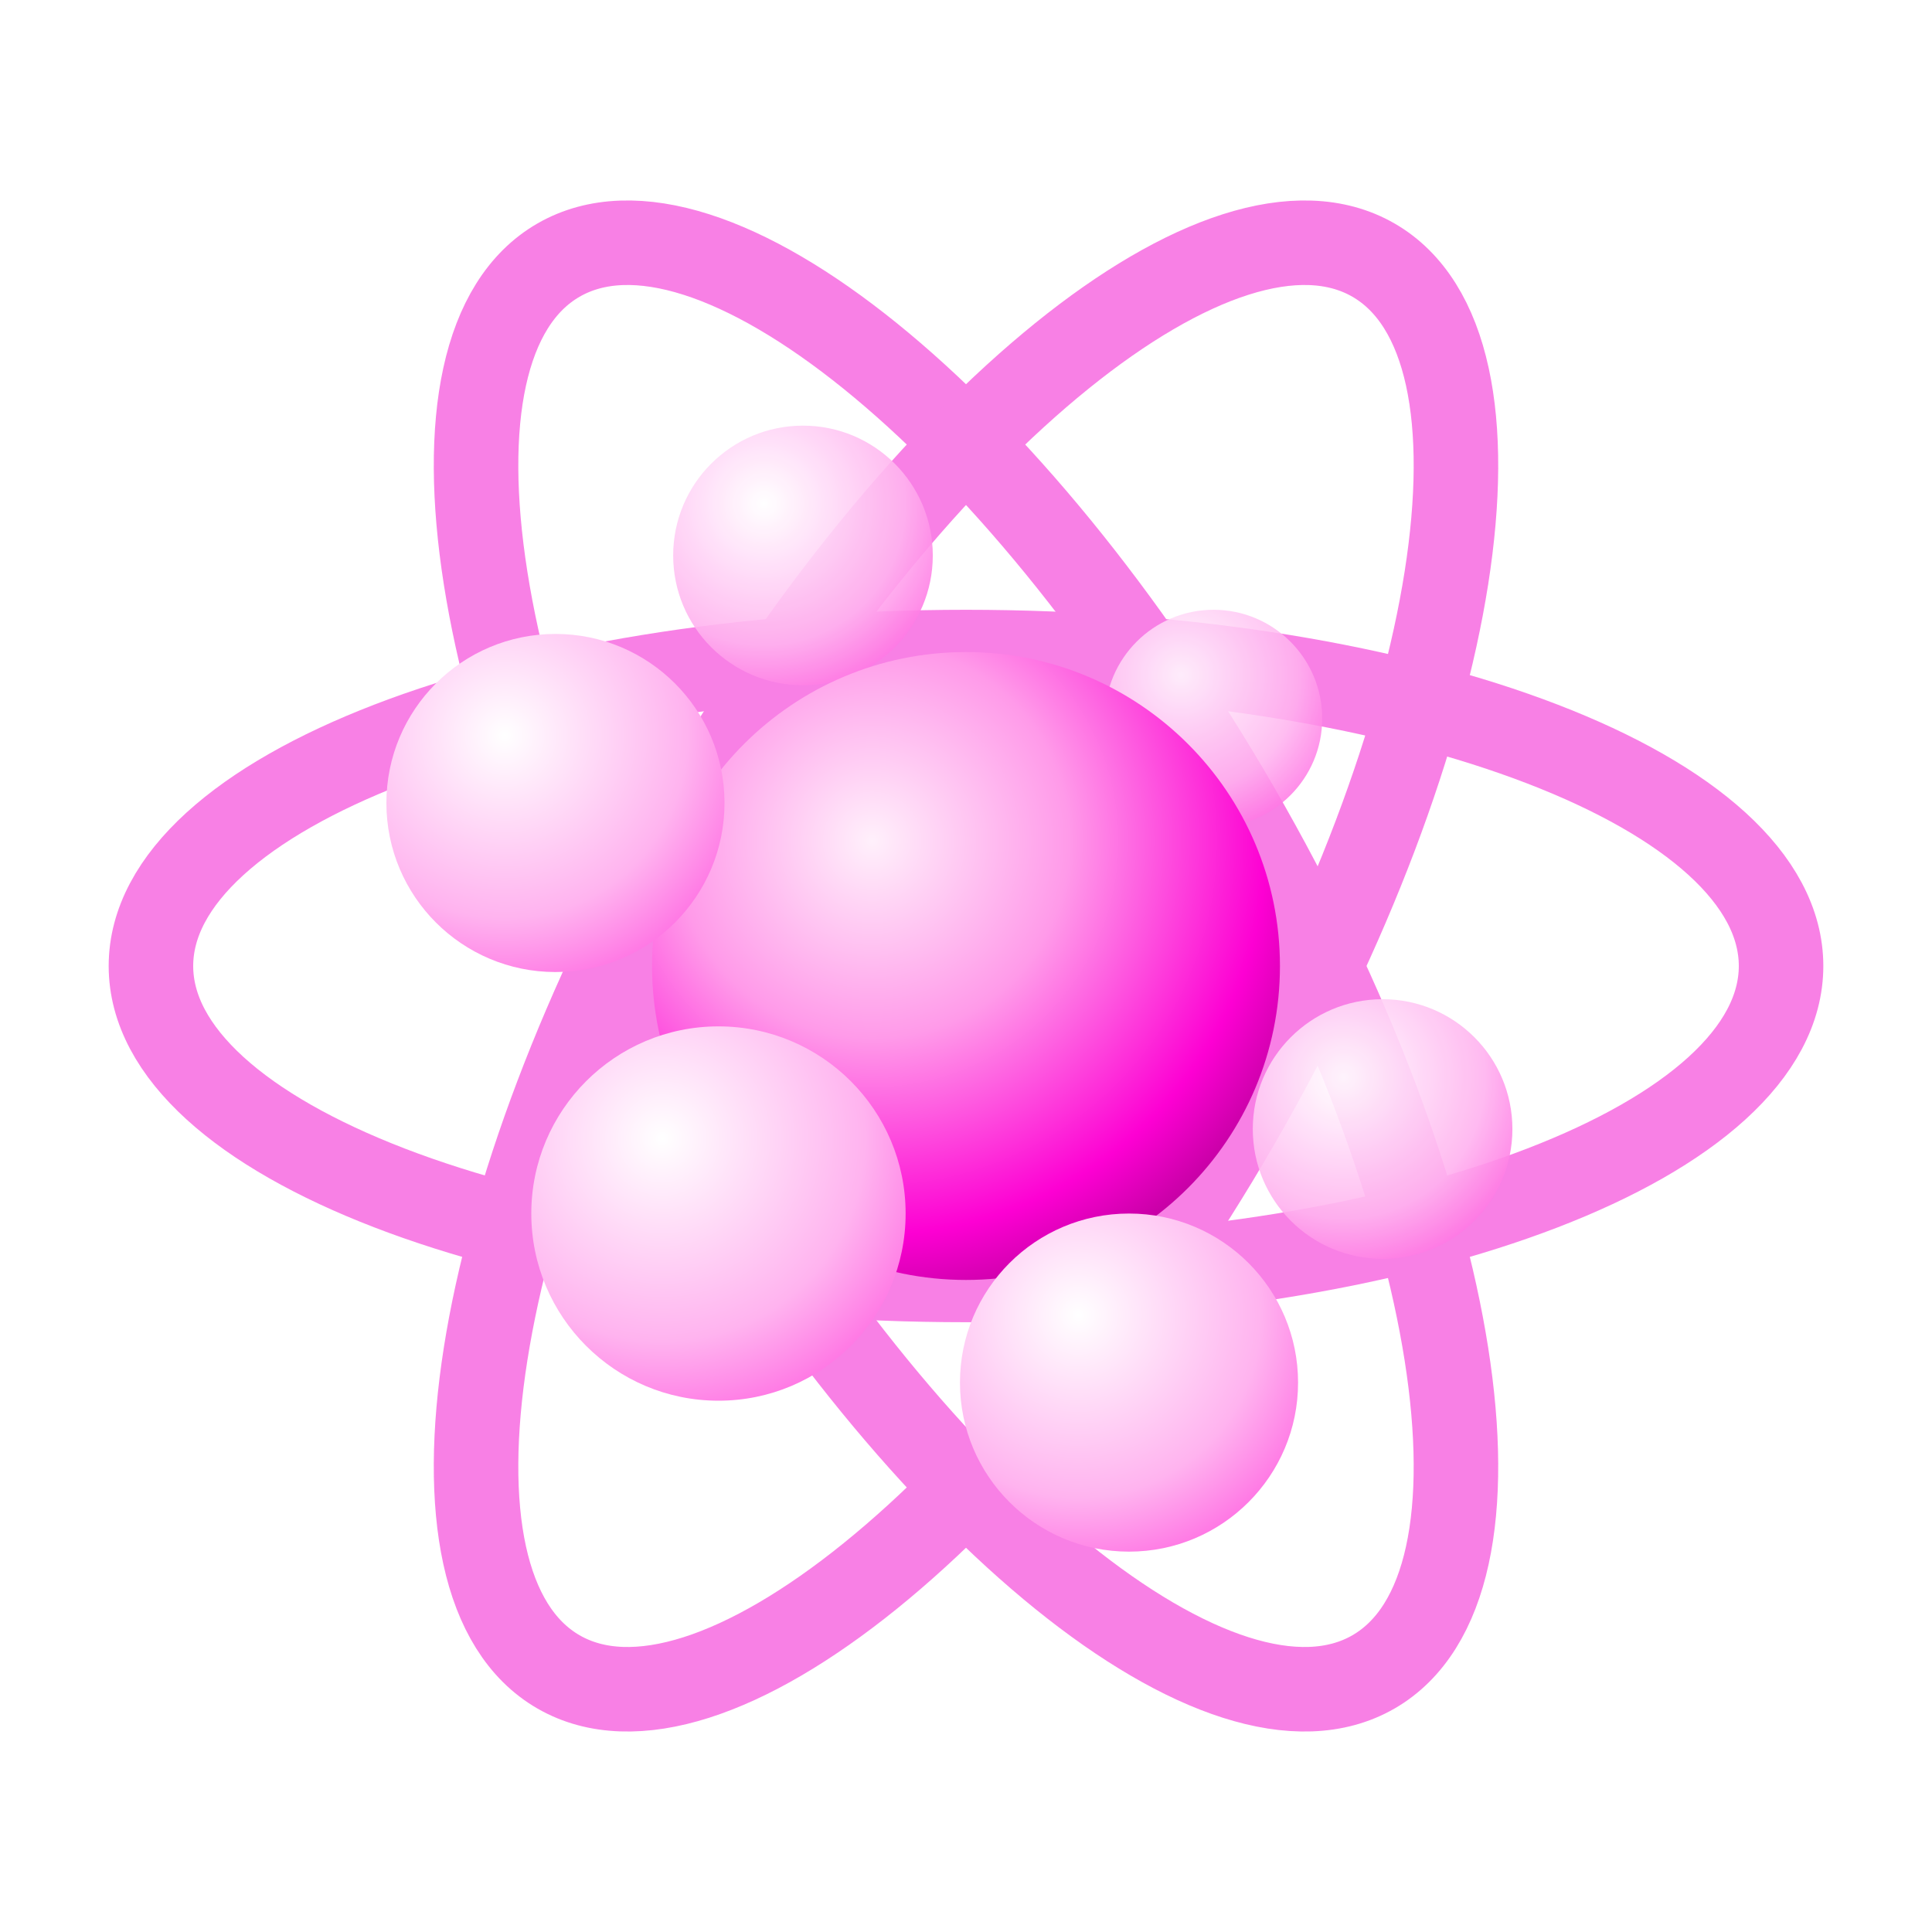
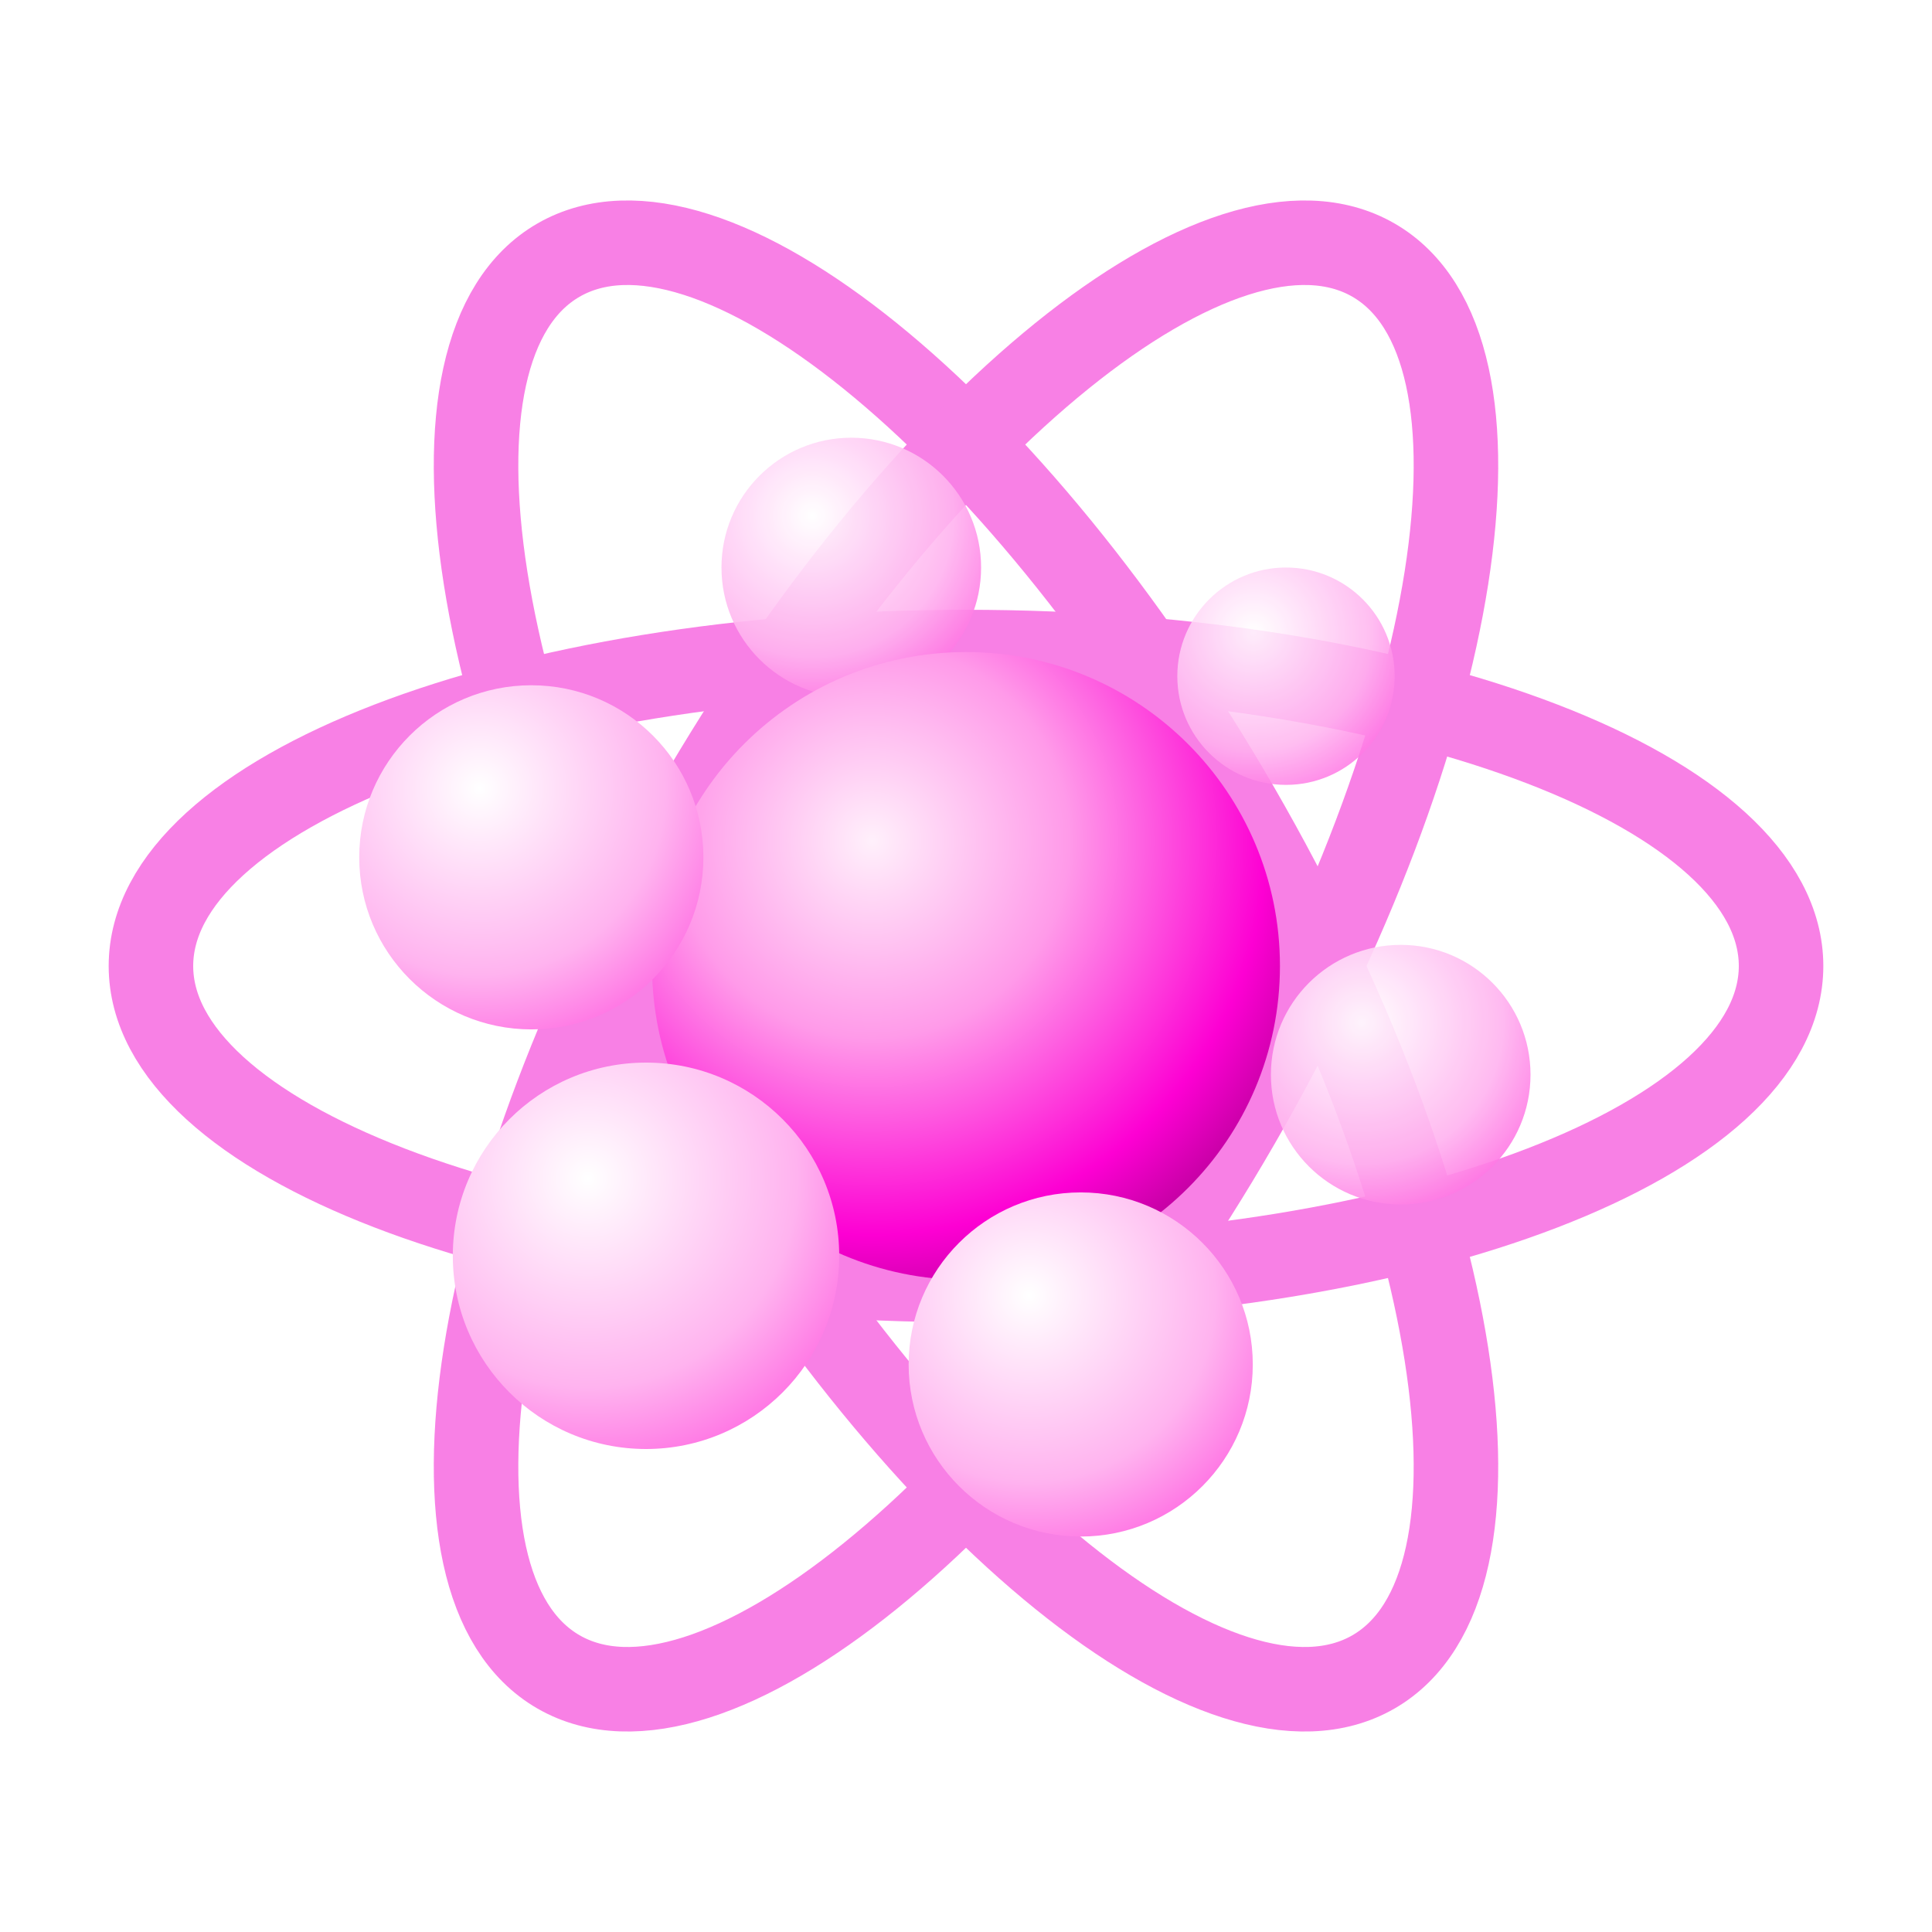
<svg xmlns="http://www.w3.org/2000/svg" viewBox="0 0 32 32">
  <defs>
    <radialGradient id="n" cx="0.35" cy="0.3" r="0.9">
      <stop offset="0" stop-color="#fff0fb" />
      <stop offset="0.35" stop-color="#ff9ae9" />
      <stop offset="0.7" stop-color="#fd00d3" />
      <stop offset="1" stop-color="#86006f" />
    </radialGradient>
    <radialGradient id="e" cx="0.35" cy="0.3" r="0.9">
      <stop offset="0" stop-color="#ffffff" />
      <stop offset="0.6" stop-color="#ffb3ef" />
      <stop offset="1" stop-color="#ff4fdd" />
    </radialGradient>
  </defs>
  <g fill="none" stroke="#f76ae0" stroke-width="1.4" opacity="0.85">
    <ellipse cx="16" cy="16" rx="13.5" ry="5.2" />
    <ellipse cx="16" cy="16" rx="13.5" ry="5.2" transform="rotate(60 16 16)" />
    <ellipse cx="16" cy="16" rx="13.5" ry="5.2" transform="rotate(120 16 16)" />
  </g>
-   <circle cx="20.1" cy="11.9" r="1.8" fill="url(#e)" opacity="0.85" />
-   <circle cx="13.3" cy="9.2" r="2.15" fill="url(#e)" opacity="0.9" />
-   <circle cx="22.9" cy="18.7" r="2.15" fill="url(#e)" opacity="0.9" />
+   <circle cx="21.3" cy="11.2" r="1.8" fill="url(#e)" opacity="0.85" />
+   <circle cx="14.1" cy="9.4" r="2.15" fill="url(#e)" opacity="0.9" />
+   <circle cx="23.2" cy="17.8" r="2.15" fill="url(#e)" opacity="0.9" />
  <circle cx="16" cy="16" r="5.2" fill="url(#n)" />
-   <circle cx="18.7" cy="22.9" r="2.8" fill="url(#e)" />
-   <circle cx="9.2" cy="13.3" r="2.8" fill="url(#e)" />
-   <circle cx="11.9" cy="20.1" r="3.1" fill="url(#e)" />
+   <circle cx="17.9" cy="22.6" r="2.85" fill="url(#e)" />
+   <circle cx="8.8" cy="14.2" r="2.85" fill="url(#e)" />
+   <circle cx="10.7" cy="20.8" r="3.2" fill="url(#e)" />
</svg>
